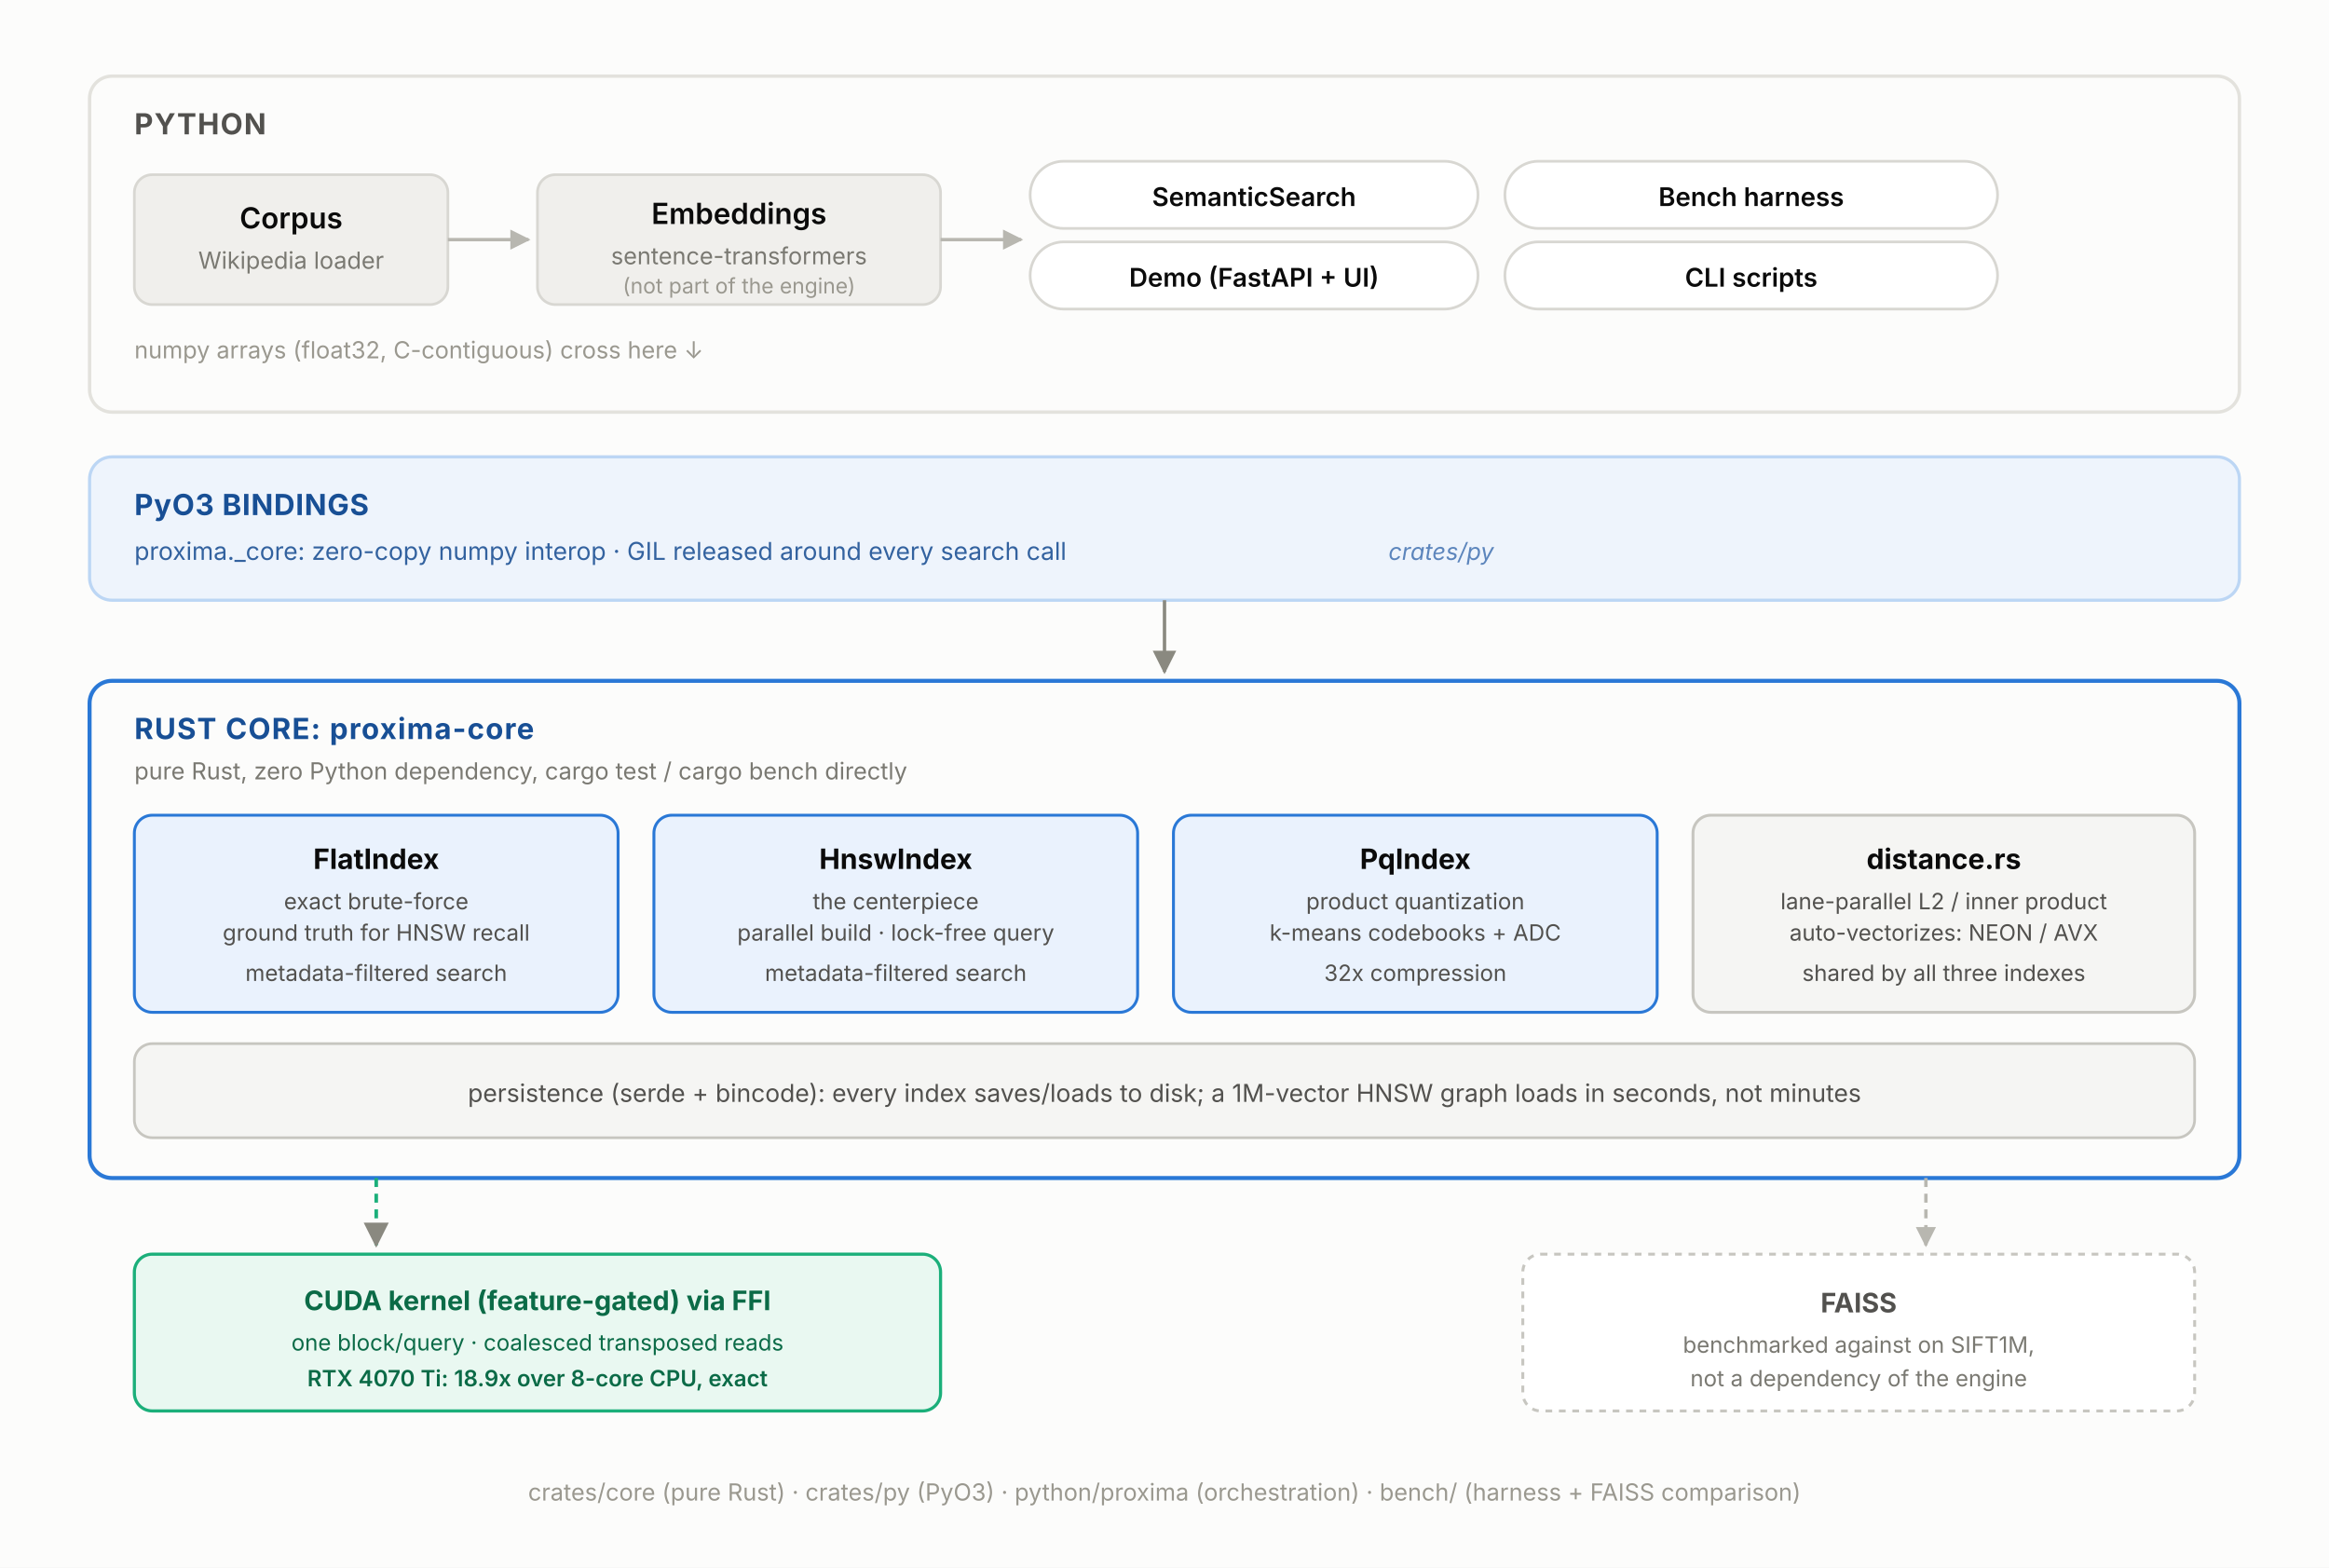
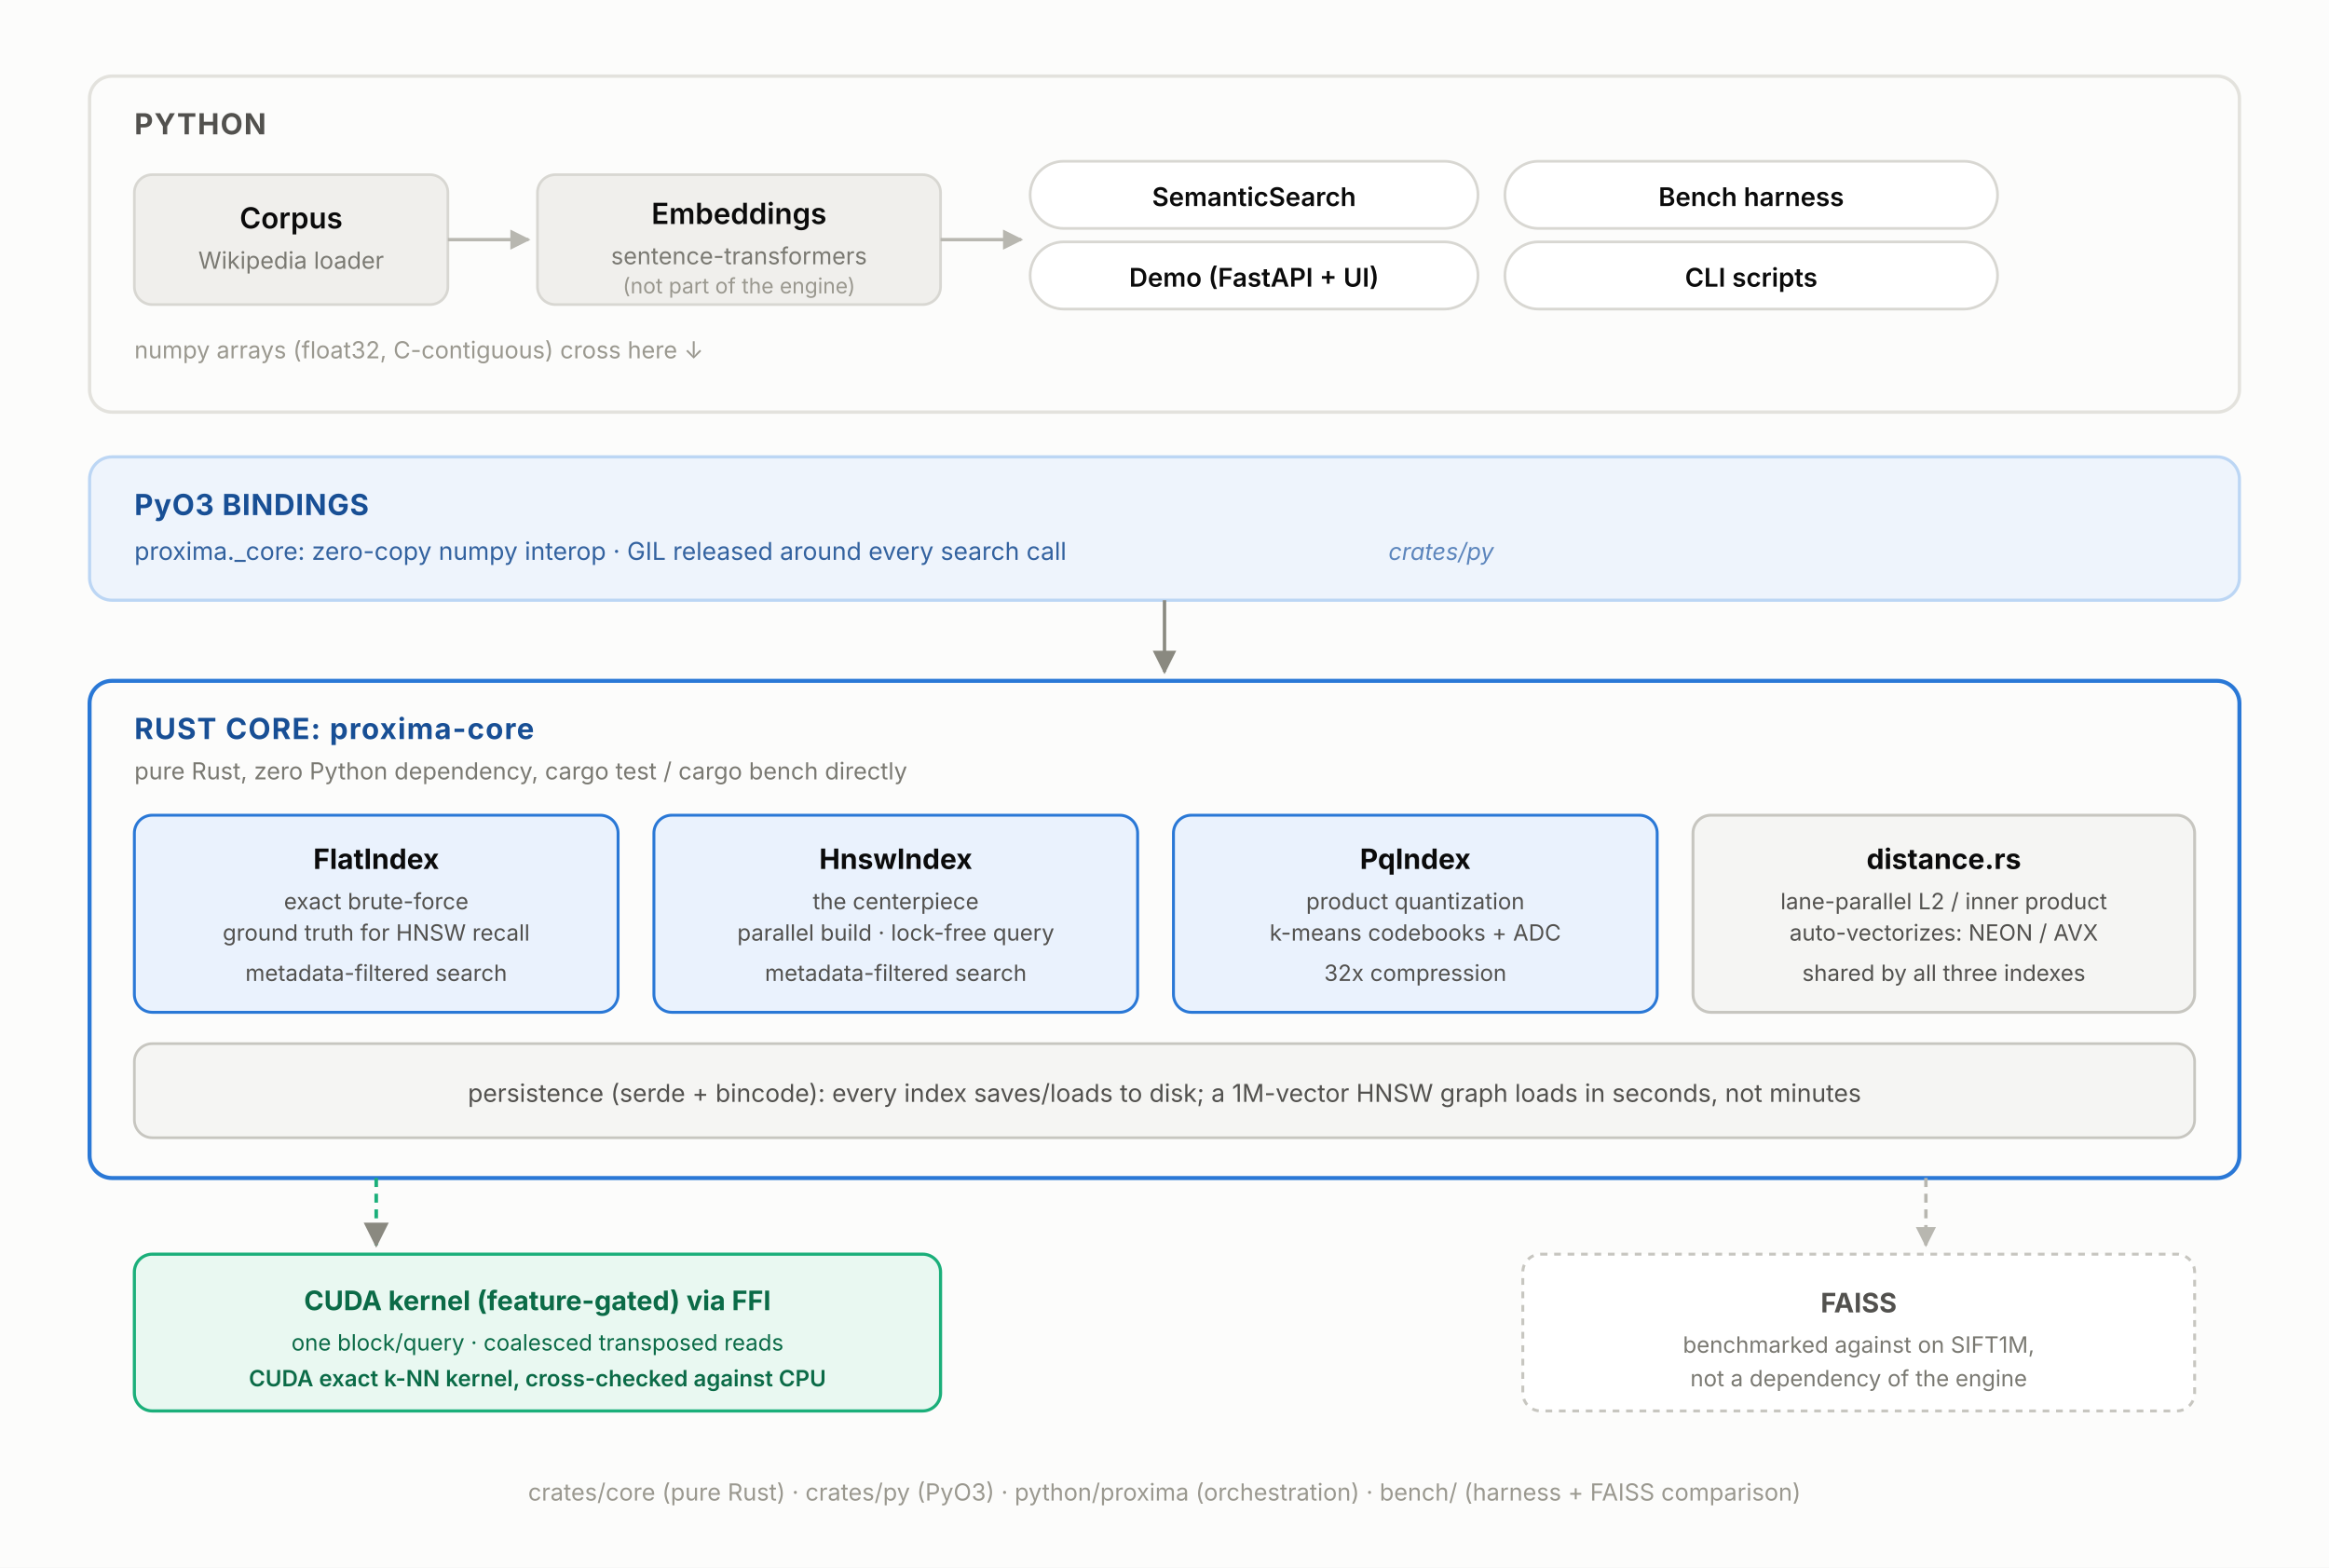
<svg xmlns="http://www.w3.org/2000/svg" viewBox="0 0 1040 700" font-family="-apple-system,BlinkMacSystemFont,'Segoe UI',sans-serif">
  <defs>
    <marker id="arrow" viewBox="0 0 10 10" refX="9" refY="5" markerWidth="7" markerHeight="7" orient="auto-start-reverse">
      <path d="M0,0 L10,5 L0,10 z" fill="#8a8980" />
    </marker>
    <marker id="arrowMuted" viewBox="0 0 10 10" refX="9" refY="5" markerWidth="6" markerHeight="6" orient="auto-start-reverse">
      <path d="M0,0 L10,5 L0,10 z" fill="#b8b7b0" />
    </marker>
  </defs>
  <rect x="0" y="0" width="1040" height="700" fill="#fcfcfb" />
  <rect x="40" y="34" width="960" height="150" rx="10" fill="none" stroke="#e3e2dd" stroke-width="1.5" />
  <text x="60" y="60" font-size="13" font-weight="700" fill="#52514e" letter-spacing="0.5">PYTHON</text>
  <rect x="60" y="78" width="140" height="58" rx="8" fill="#f0efec" stroke="#d8d7d2" stroke-width="1.2" />
  <text x="130" y="102" font-size="13" font-weight="600" fill="#0b0b0b" text-anchor="middle">Corpus</text>
  <text x="130" y="120" font-size="10.5" fill="#7a7972" text-anchor="middle">Wikipedia loader</text>
  <path d="M200,107 H236" stroke="#b8b7b0" stroke-width="1.5" marker-end="url(#arrowMuted)" />
  <rect x="240" y="78" width="180" height="58" rx="8" fill="#f0efec" stroke="#d8d7d2" stroke-width="1.2" />
  <text x="330" y="100" font-size="13" font-weight="600" fill="#0b0b0b" text-anchor="middle">Embeddings</text>
  <text x="330" y="118" font-size="10.5" fill="#7a7972" text-anchor="middle">sentence-transformers</text>
  <text x="330" y="131" font-size="9.5" fill="#9a988f" text-anchor="middle">(not part of the engine)</text>
  <path d="M420,107 H456" stroke="#b8b7b0" stroke-width="1.5" marker-end="url(#arrowMuted)" />
  <rect x="460" y="72" width="200" height="30" rx="15" fill="#ffffff" stroke="#d8d7d2" stroke-width="1.2" />
  <text x="560" y="92" font-size="11.5" fill="#0b0b0b" text-anchor="middle" font-weight="600">SemanticSearch</text>
  <rect x="460" y="108" width="200" height="30" rx="15" fill="#ffffff" stroke="#d8d7d2" stroke-width="1.2" />
  <text x="560" y="128" font-size="11.5" fill="#0b0b0b" text-anchor="middle" font-weight="600">Demo (FastAPI + UI)</text>
  <rect x="672" y="72" width="220" height="30" rx="15" fill="#ffffff" stroke="#d8d7d2" stroke-width="1.2" />
  <text x="782" y="92" font-size="11.5" fill="#0b0b0b" text-anchor="middle" font-weight="600">Bench harness</text>
  <rect x="672" y="108" width="220" height="30" rx="15" fill="#ffffff" stroke="#d8d7d2" stroke-width="1.2" />
  <text x="782" y="128" font-size="11.5" fill="#0b0b0b" text-anchor="middle" font-weight="600">CLI scripts</text>
  <text x="60" y="160" font-size="10.5" fill="#9a988f">numpy arrays (float32, C-contiguous) cross here ↓</text>
  <rect x="40" y="204" width="960" height="64" rx="10" fill="#eef4fc" stroke="#bcd6f4" stroke-width="1.4" />
  <text x="60" y="230" font-size="13" font-weight="700" fill="#184f95" letter-spacing="0.3">PyO3 BINDINGS</text>
  <text x="60" y="250" font-size="11" fill="#33629f">proxima._core: zero-copy numpy interop · GIL released around every search call</text>
  <text x="620" y="250" font-size="10.5" fill="#5c85bc" font-style="italic">crates/py</text>
  <path d="M520,268 V300" stroke="#8a8980" stroke-width="1.5" marker-end="url(#arrow)" />
  <rect x="40" y="304" width="960" height="222" rx="10" fill="none" stroke="#2a78d6" stroke-width="1.8" />
  <text x="60" y="330" font-size="13" font-weight="700" fill="#184f95" letter-spacing="0.5">RUST CORE: proxima-core</text>
  <text x="60" y="348" font-size="10.5" fill="#7a7972">pure Rust, zero Python dependency, cargo test / cargo bench directly</text>
  <rect x="60" y="364" width="216" height="88" rx="8" fill="#eaf2fd" stroke="#2a78d6" stroke-width="1.3" />
  <text x="168" y="388" font-size="12.5" font-weight="700" fill="#0b0b0b" text-anchor="middle">FlatIndex</text>
  <text x="168" y="406" font-size="10" fill="#52514e" text-anchor="middle">exact brute-force</text>
  <text x="168" y="420" font-size="10" fill="#52514e" text-anchor="middle">ground truth for HNSW recall</text>
  <text x="168" y="438" font-size="10" fill="#52514e" text-anchor="middle">metadata-filtered search</text>
  <rect x="292" y="364" width="216" height="88" rx="8" fill="#eaf2fd" stroke="#2a78d6" stroke-width="1.3" />
  <text x="400" y="388" font-size="12.5" font-weight="700" fill="#0b0b0b" text-anchor="middle">HnswIndex</text>
  <text x="400" y="406" font-size="10" fill="#52514e" text-anchor="middle">the centerpiece</text>
  <text x="400" y="420" font-size="10" fill="#52514e" text-anchor="middle">parallel build · lock-free query</text>
  <text x="400" y="438" font-size="10" fill="#52514e" text-anchor="middle">metadata-filtered search</text>
  <rect x="524" y="364" width="216" height="88" rx="8" fill="#eaf2fd" stroke="#2a78d6" stroke-width="1.3" />
  <text x="632" y="388" font-size="12.5" font-weight="700" fill="#0b0b0b" text-anchor="middle">PqIndex</text>
  <text x="632" y="406" font-size="10" fill="#52514e" text-anchor="middle">product quantization</text>
  <text x="632" y="420" font-size="10" fill="#52514e" text-anchor="middle">k-means codebooks + ADC</text>
  <text x="632" y="438" font-size="10" fill="#52514e" text-anchor="middle">32x compression</text>
  <rect x="756" y="364" width="224" height="88" rx="8" fill="#f5f5f3" stroke="#c7c6c0" stroke-width="1.3" />
  <text x="868" y="388" font-size="12.5" font-weight="700" fill="#0b0b0b" text-anchor="middle">distance.rs</text>
  <text x="868" y="406" font-size="10" fill="#52514e" text-anchor="middle">lane-parallel L2 / inner product</text>
  <text x="868" y="420" font-size="10" fill="#52514e" text-anchor="middle">auto-vectorizes: NEON / AVX</text>
  <text x="868" y="438" font-size="10" fill="#52514e" text-anchor="middle">shared by all three indexes</text>
  <rect x="60" y="466" width="920" height="42" rx="8" fill="#f5f5f3" stroke="#c7c6c0" stroke-width="1.2" />
  <text x="520" y="492" font-size="11" fill="#52514e" text-anchor="middle">persistence (serde + bincode): every index saves/loads to disk; a 1M-vector HNSW graph loads in seconds, not minutes</text>
  <path d="M168,526 V556" stroke="#1baf7a" stroke-width="1.6" stroke-dasharray="4,3" marker-end="url(#arrow)" />
  <path d="M860,526 V556" stroke="#b8b7b0" stroke-width="1.5" stroke-dasharray="4,3" marker-end="url(#arrowMuted)" />
  <rect x="60" y="560" width="360" height="70" rx="8" fill="#e9f8f1" stroke="#1baf7a" stroke-width="1.4" />
  <text x="240" y="585" font-size="12" font-weight="700" fill="#0b6b47" text-anchor="middle">CUDA kernel (feature-gated) via FFI</text>
  <text x="240" y="603" font-size="10" fill="#0b6b47" text-anchor="middle">one block/query · coalesced transposed reads</text>
-   <text x="240" y="619" font-size="10" fill="#0b6b47" text-anchor="middle" font-weight="600">RTX 4070 Ti: 18.9x over 8-core CPU, exact</text>
+   <text x="240" y="619" font-size="10" fill="#0b6b47" text-anchor="middle" font-weight="600">CUDA exact k-NN kernel, cross-checked against CPU</text>
  <rect x="680" y="560" width="300" height="70" rx="8" fill="#ffffff" stroke="#c7c6c0" stroke-width="1.3" stroke-dasharray="3,3" />
  <text x="830" y="586" font-size="12" font-weight="700" fill="#52514e" text-anchor="middle">FAISS</text>
  <text x="830" y="604" font-size="10" fill="#7a7972" text-anchor="middle">benchmarked against on SIFT1M,</text>
  <text x="830" y="619" font-size="10" fill="#7a7972" text-anchor="middle">not a dependency of the engine</text>
  <text x="520" y="670" font-size="10.5" fill="#9a988f" text-anchor="middle">crates/core (pure Rust) · crates/py (PyO3) · python/proxima (orchestration) · bench/ (harness + FAISS comparison)</text>
</svg>
